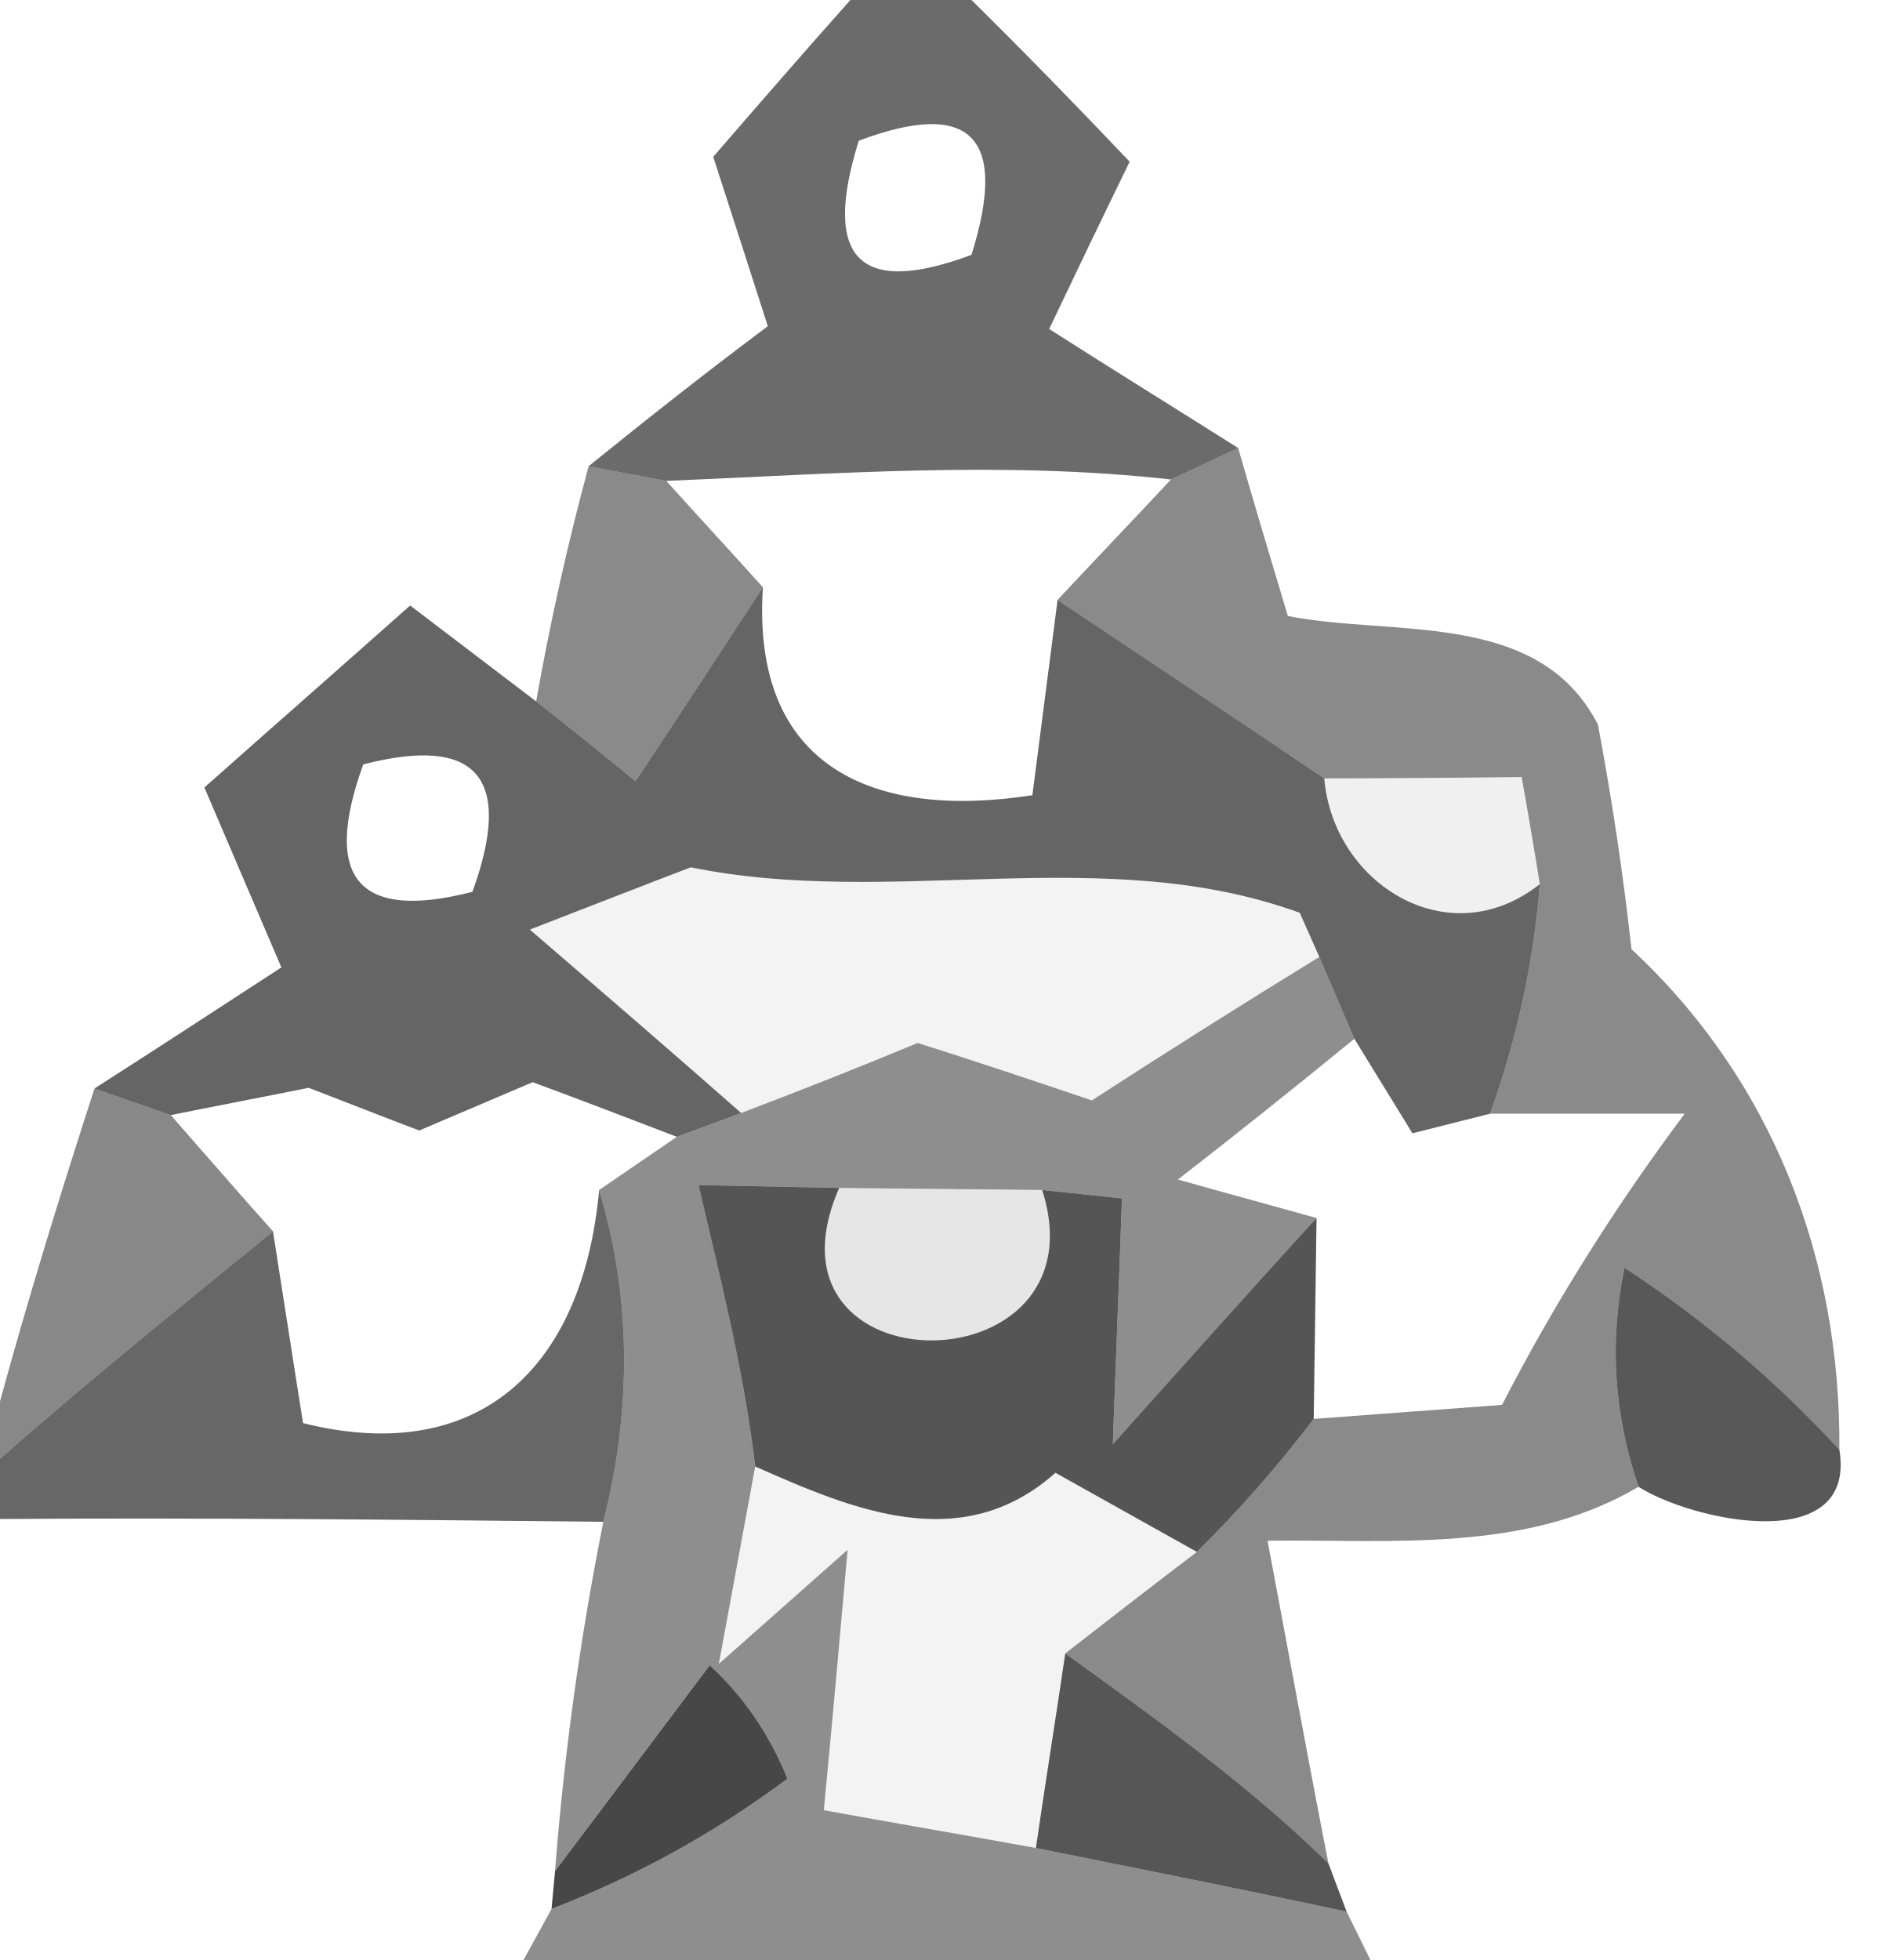
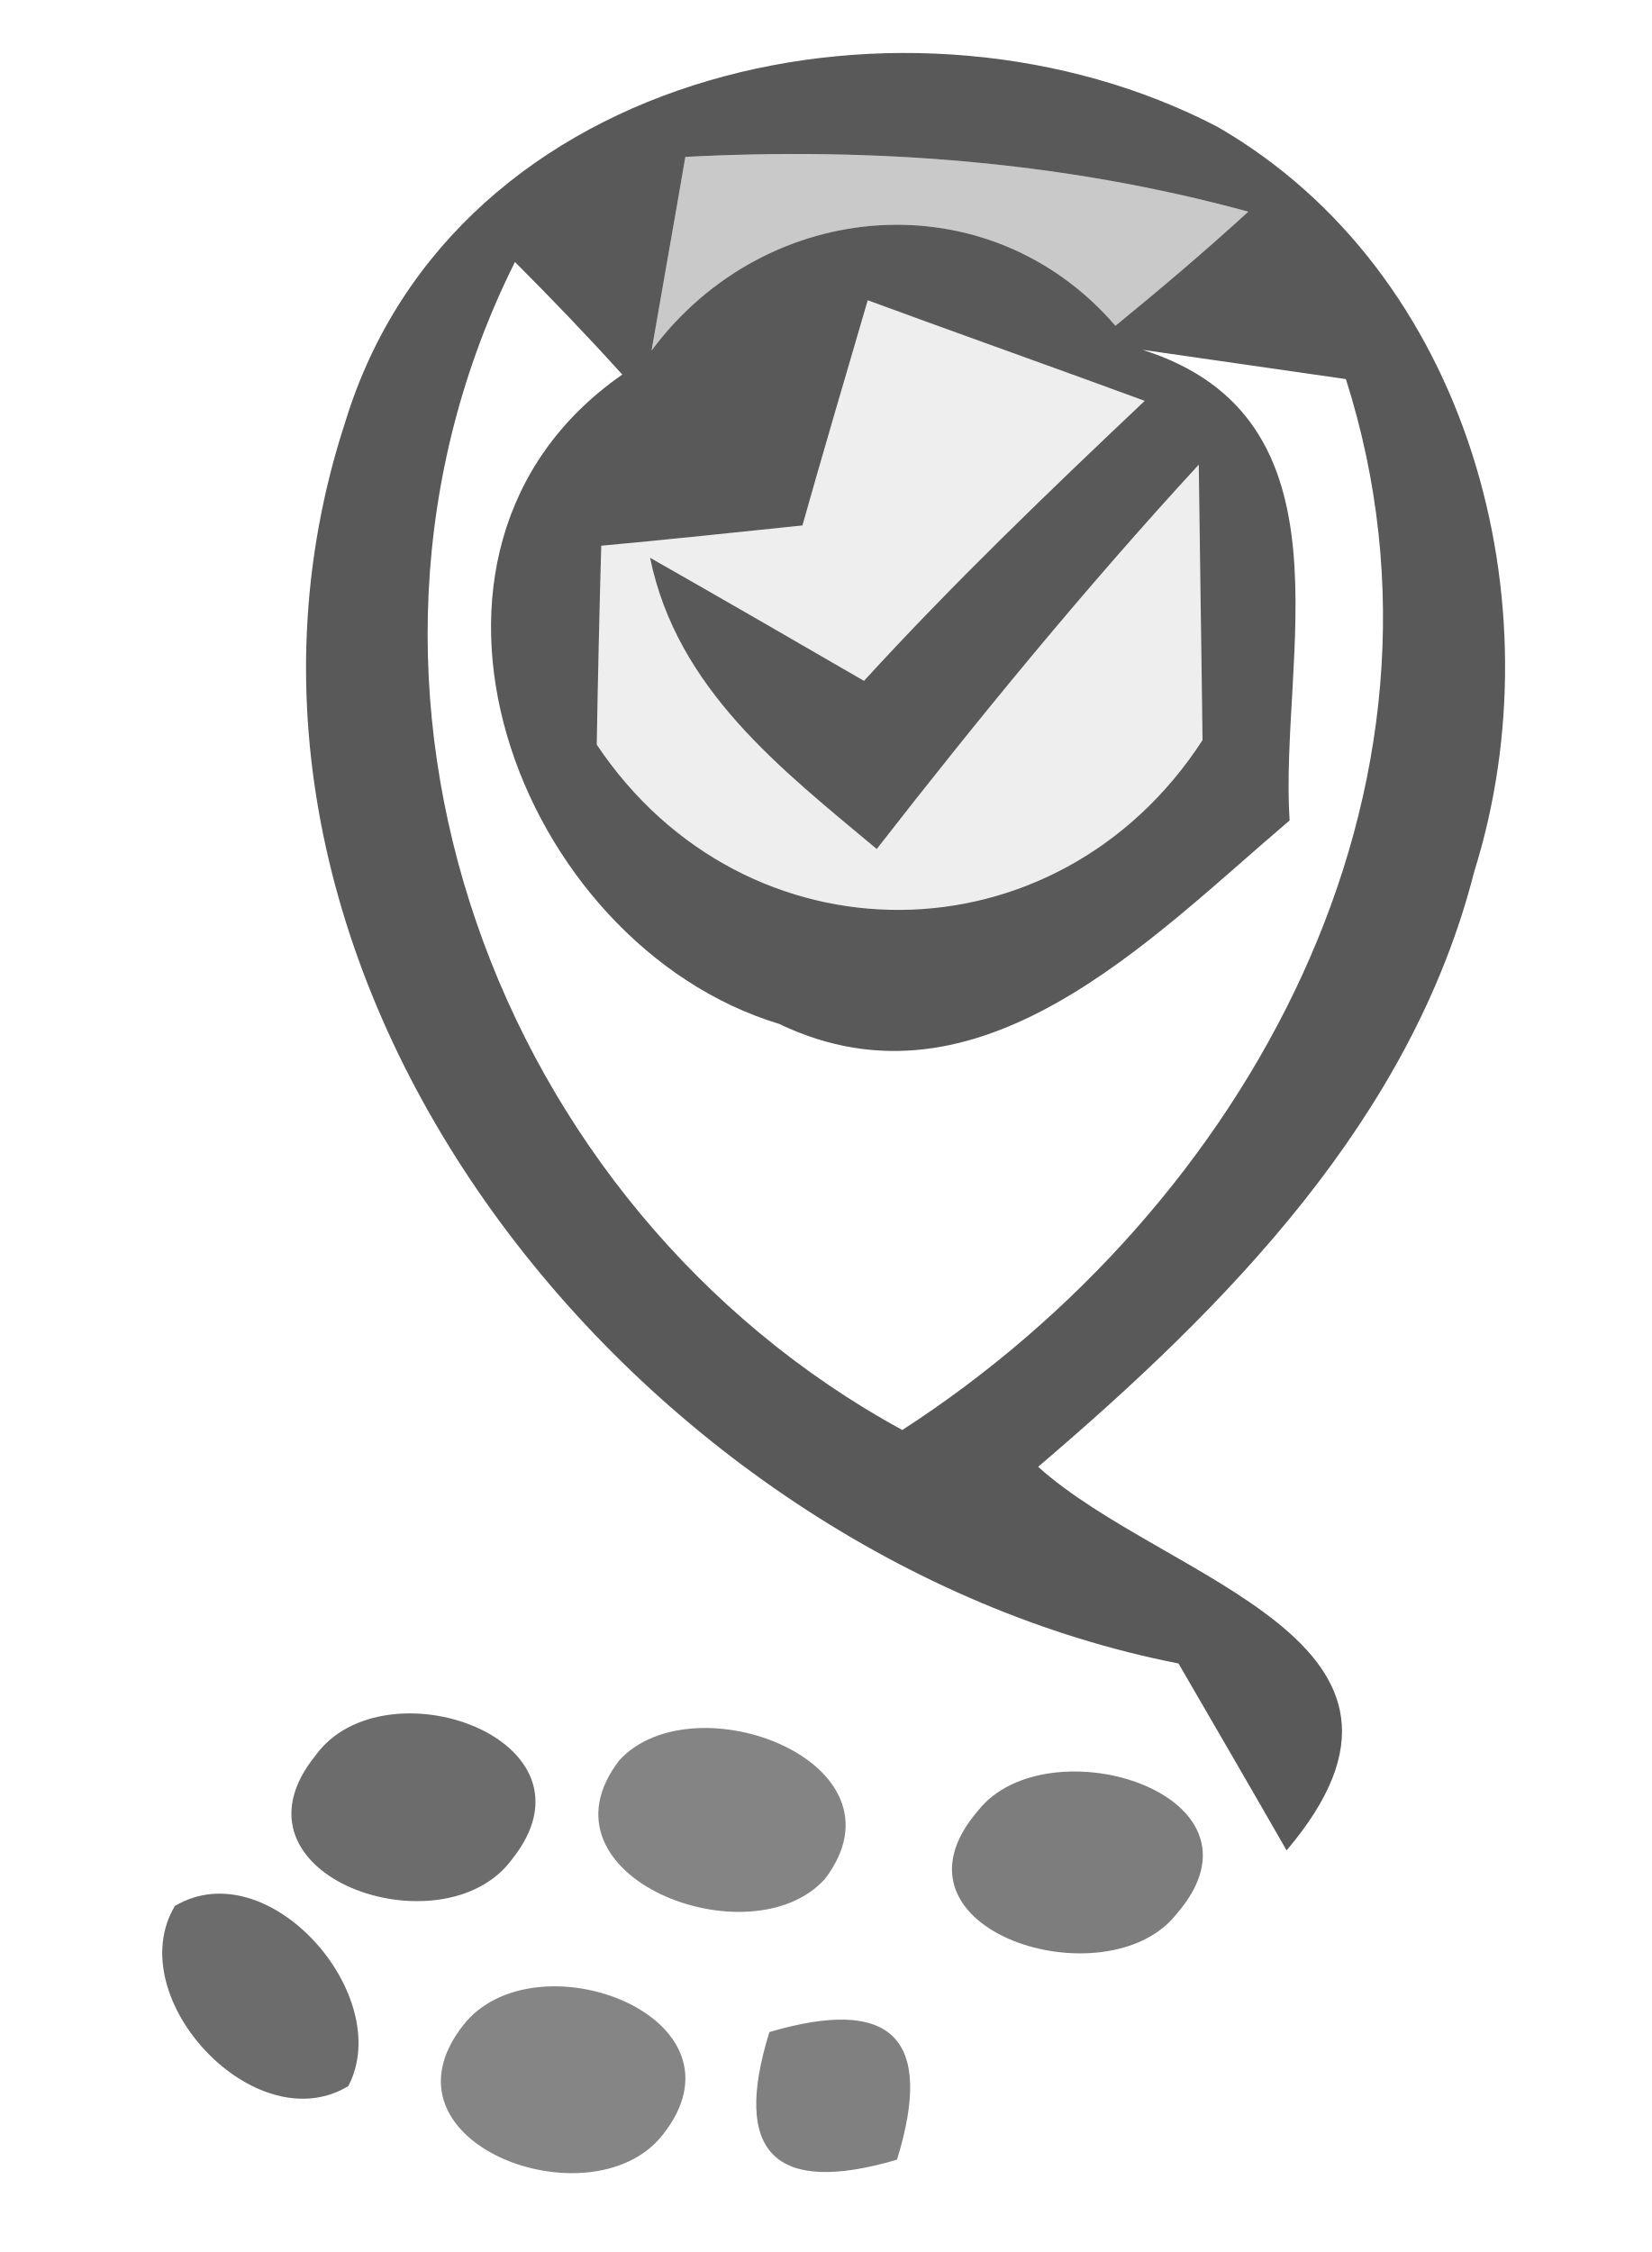
- <svg xmlns="http://www.w3.org/2000/svg" width="27pt" height="28pt" viewBox="0 0 27 28" version="1.1">
-   <g id="#222222aa">
-     <path fill="#222222" opacity="0.67" d=" M 12.15 0.00 L 13.88 0.00 C 14.65 0.76 15.40 1.53 16.14 2.31 C 15.75 3.11 15.37 3.90 14.99 4.70 C 15.66 5.13 17.01 5.97 17.69 6.40 C 17.45 6.51 16.97 6.74 16.73 6.85 C 14.33 6.58 11.93 6.77 9.52 6.87 L 8.41 6.66 C 9.25 5.98 10.10 5.31 10.97 4.66 C 10.71 3.85 10.45 3.04 10.19 2.24 C 10.84 1.49 11.49 0.74 12.15 0.00 M 12.27 2.01 C 11.74 3.70 12.28 4.24 13.88 3.64 C 14.41 1.95 13.87 1.41 12.27 2.01 Z" />
+ <svg xmlns="http://www.w3.org/2000/svg" width="22pt" height="30pt" viewBox="0 0 22 30" version="1.1">
+   <g id="#212121be">
+     <path fill="#212121" opacity="0.75" d=" M 4.60 5.62 C 6.06 0.85 12.17 -0.42 16.22 1.69 C 19.58 3.63 20.76 8.04 19.64 11.61 C 18.80 14.91 16.34 17.40 13.83 19.54 C 15.53 21.07 19.52 21.84 17.14 24.65 C 16.78 24.02 16.06 22.78 15.70 22.16 C 8.55 20.76 2.18 13.02 4.60 5.62 M 9.13 2.09 C 9.02 2.74 8.79 4.03 8.68 4.67 C 10.21 2.61 13.18 2.39 14.86 4.34 C 15.46 3.85 16.05 3.35 16.63 2.82 C 14.18 2.15 11.65 1.96 9.13 2.09 M 6.86 3.49 C 4.03 9.16 6.60 16.09 12.02 19.05 C 16.61 16.08 19.67 10.52 17.93 5.05 C 17.25 4.95 15.90 4.76 15.22 4.66 C 18.10 5.57 17.04 8.76 17.18 10.93 C 15.33 12.50 13.05 14.92 10.38 13.64 C 6.88 12.58 4.91 7.34 8.29 4.99 C 7.83 4.48 7.35 3.98 6.86 3.49 M 10.69 7.00 C 10.02 7.07 8.68 7.21 8.01 7.27 C 7.99 7.94 7.96 9.26 7.95 9.92 C 9.93 12.88 14.08 12.85 16.02 9.86 C 16.01 8.94 15.98 7.10 15.97 6.19 C 14.46 7.83 13.05 9.55 11.68 11.31 C 10.40 10.24 9.02 9.18 8.66 7.43 C 9.61 7.97 10.56 8.52 11.51 9.07 C 12.70 7.77 13.97 6.55 15.25 5.34 C 14.33 5.00 12.48 4.34 11.56 4.00 C 11.34 4.75 10.90 6.25 10.69 7.00 Z" />
  </g>
-   <g id="#1a1a1a82">
-     <path fill="#1a1a1a" opacity="0.51" d=" M 17.69 6.40 C 17.92 7.20 18.16 8.00 18.40 8.80 C 19.91 9.10 21.98 8.70 22.83 10.35 C 23.03 11.41 23.19 12.48 23.31 13.56 C 25.32 15.43 26.30 17.97 26.28 20.71 C 25.36 19.71 24.34 18.85 23.21 18.11 C 22.99 19.17 23.06 20.21 23.41 21.24 C 21.80 22.19 19.90 21.99 18.11 22.01 C 18.40 23.55 18.68 25.09 18.98 26.62 C 17.83 25.49 16.52 24.56 15.22 23.62 C 15.85 23.13 16.47 22.65 17.10 22.17 C 17.70 21.58 18.26 20.94 18.77 20.27 C 19.44 20.22 20.78 20.12 21.46 20.07 C 22.21 18.61 23.09 17.22 24.07 15.91 C 23.38 15.91 21.98 15.91 21.29 15.91 C 21.67 14.85 21.91 13.76 22.00 12.63 C 21.94 12.25 21.81 11.48 21.74 11.10 C 21.04 11.11 19.63 11.12 18.92 11.12 C 17.65 10.26 16.38 9.42 15.11 8.57 C 15.51 8.14 16.33 7.28 16.73 6.85 C 16.97 6.74 17.45 6.51 17.69 6.40 Z" />
-     <path fill="#1a1a1a" opacity="0.51" d=" M 7.66 10.02 C 7.86 8.89 8.11 7.77 8.41 6.66 L 9.52 6.87 C 9.86 7.25 10.56 8.01 10.90 8.39 C 10.30 9.31 9.69 10.24 9.08 11.16 C 8.73 10.87 8.02 10.30 7.66 10.02 Z" />
+   <g id="#09090938">
+     <path fill="#090909" opacity="0.22" d=" M 9.13 2.09 C 11.65 1.96 14.18 2.15 16.63 2.82 C 16.05 3.35 15.46 3.85 14.86 4.34 C 13.18 2.39 10.21 2.61 8.68 4.67 C 8.79 4.03 9.02 2.74 9.13 2.09 Z" />
  </g>
-   <g id="#232323b2">
-     <path fill="#232323" opacity="0.70" d=" M 2.92 11.25 C 3.90 10.38 4.88 9.52 5.86 8.65 C 6.31 8.99 7.21 9.68 7.66 10.02 C 8.02 10.30 8.73 10.87 9.08 11.16 C 9.69 10.24 10.30 9.31 10.90 8.39 C 10.73 10.98 12.50 11.71 14.75 11.36 C 14.84 10.67 15.02 9.27 15.11 8.57 C 16.38 9.42 17.65 10.26 18.92 11.12 C 19.05 12.63 20.70 13.66 22.00 12.63 C 21.91 13.76 21.67 14.85 21.29 15.91 L 20.18 16.19 C 19.97 15.85 19.56 15.18 19.35 14.84 L 18.85 13.67 L 18.57 13.04 C 15.77 12.02 12.75 12.98 9.87 12.39 C 9.29 12.61 8.14 13.06 7.57 13.28 C 8.58 14.15 9.59 15.02 10.59 15.90 L 9.67 16.24 C 9.15 16.04 8.13 15.65 7.61 15.46 C 7.21 15.63 6.39 15.98 5.99 16.15 C 5.59 16.00 4.80 15.69 4.41 15.54 C 3.92 15.64 2.93 15.83 2.44 15.93 L 1.35 15.55 C 2.24 14.98 3.13 14.40 4.02 13.82 C 3.65 12.96 3.29 12.11 2.92 11.25 M 5.19 10.92 C 4.60 12.55 5.12 13.16 6.75 12.74 C 7.34 11.11 6.82 10.50 5.19 10.92 Z" />
+   <g id="#03030312">
+     <path fill="#030303" opacity="0.07" d=" M 10.69 7.00 C 10.90 6.25 11.34 4.75 11.56 4.00 C 12.48 4.34 14.33 5.00 15.25 5.34 C 13.97 6.55 12.70 7.77 11.51 9.07 C 10.56 8.52 9.61 7.97 8.66 7.43 C 9.02 9.18 10.40 10.24 11.68 11.31 C 13.05 9.55 14.46 7.83 15.97 6.19 C 15.98 7.10 16.01 8.94 16.02 9.86 C 14.08 12.85 9.93 12.88 7.95 9.92 C 7.96 9.26 7.99 7.94 8.01 7.27 C 8.68 7.21 10.02 7.07 10.69 7.00 Z" />
  </g>
-   <g id="#0303030f">
-     <path fill="#030303" opacity="0.06" d=" M 18.92 11.12 C 19.63 11.12 21.04 11.11 21.74 11.10 C 21.81 11.48 21.94 12.25 22.00 12.63 C 20.70 13.66 19.05 12.63 18.92 11.12 Z" />
+   <g id="#1d1d1da6">
+     <path fill="#1d1d1d" opacity="0.65" d=" M 4.20 23.39 C 5.11 22.12 8.10 23.17 6.82 24.77 C 5.90 26.02 2.91 24.99 4.20 23.39 Z" />
+     <path fill="#1d1d1d" opacity="0.65" d=" M 2.33 25.39 C 3.58 24.65 5.27 26.59 4.64 27.79 C 3.40 28.54 1.60 26.61 2.33 25.39 Z" />
  </g>
-   <g id="#0202020d">
-     <path fill="#020202" opacity="0.05" d=" M 7.57 13.28 C 8.14 13.06 9.29 12.61 9.87 12.39 C 12.75 12.98 15.77 12.02 18.57 13.04 L 18.85 13.67 C 17.76 14.34 16.68 15.02 15.60 15.72 C 14.77 15.44 13.94 15.16 13.11 14.90 C 12.27 15.25 11.43 15.58 10.59 15.90 C 9.59 15.02 8.58 14.15 7.57 13.28 Z" />
+   <g id="#17171787">
+     <path fill="#171717" opacity="0.53" d=" M 8.25 23.45 C 9.24 22.37 12.17 23.48 10.99 25.03 C 10.00 26.13 7.06 25.00 8.25 23.45 Z" />
  </g>
-   <g id="#1818187c">
-     <path fill="#181818" opacity="0.49" d=" M 15.60 15.72 C 16.68 15.02 17.76 14.34 18.85 13.67 L 19.35 14.84 C 18.52 15.52 17.68 16.19 16.83 16.85 C 17.32 16.99 18.31 17.26 18.81 17.40 C 17.83 18.47 16.87 19.55 15.90 20.63 C 15.93 19.75 16.00 18.00 16.03 17.12 L 14.89 17.00 C 14.17 16.99 12.71 16.98 11.99 16.97 C 11.48 16.96 10.48 16.94 9.98 16.93 C 10.29 18.26 10.63 19.59 10.79 20.95 C 10.66 21.66 10.40 23.06 10.27 23.77 L 12.11 22.14 C 12.00 23.38 11.89 24.62 11.77 25.86 C 12.53 26.00 14.04 26.26 14.80 26.40 C 16.28 26.70 17.76 26.99 19.24 27.31 L 19.58 28.00 L 7.48 28.00 L 7.88 27.27 C 9.10 26.80 10.22 26.18 11.25 25.41 C 11.00 24.79 10.63 24.24 10.14 23.79 C 9.59 24.52 8.49 25.99 7.93 26.73 C 8.06 25.05 8.29 23.39 8.62 21.74 C 9.02 20.17 9.03 18.56 8.56 17.00 C 8.84 16.81 9.39 16.43 9.67 16.24 L 10.59 15.90 C 11.43 15.58 12.27 15.25 13.11 14.90 C 13.94 15.16 14.77 15.44 15.60 15.72 Z" />
+   <g id="#1818188f">
+     <path fill="#181818" opacity="0.56" d=" M 13.03 24.12 C 13.95 22.95 17.05 23.90 15.68 25.49 C 14.76 26.68 11.65 25.72 13.03 24.12 Z" />
  </g>
-   <g id="#1a1a1a84">
-     <path fill="#1a1a1a" opacity="0.52" d=" M 0.00 20.02 C 0.41 18.52 0.87 17.03 1.35 15.55 L 2.44 15.93 C 2.80 16.34 3.53 17.18 3.90 17.59 C 2.59 18.66 1.27 19.72 0.00 20.84 L 0.00 20.02 Z" />
+   <g id="#18181888">
+     <path fill="#181818" opacity="0.53" d=" M 6.17 26.98 C 7.12 25.76 10.09 26.87 8.82 28.45 C 7.87 29.63 4.94 28.55 6.17 26.98 Z" />
  </g>
-   <g id="#282828ca">
-     <path fill="#282828" opacity="0.79" d=" M 9.98 16.93 C 10.48 16.94 11.48 16.96 11.99 16.97 C 10.72 19.88 15.80 19.86 14.89 17.00 L 16.03 17.12 C 16.00 18.00 15.93 19.75 15.90 20.63 C 16.87 19.55 17.83 18.47 18.81 17.40 C 18.80 18.12 18.78 19.56 18.77 20.27 C 18.26 20.94 17.70 21.58 17.10 22.17 C 16.60 21.89 15.58 21.32 15.08 21.04 C 13.74 22.23 12.19 21.57 10.79 20.95 C 10.63 19.59 10.29 18.26 9.98 16.93 Z" />
-   </g>
-   <g id="#0505051a">
-     <path fill="#050505" opacity="0.10" d=" M 11.99 16.97 C 12.71 16.98 14.17 16.99 14.89 17.00 C 15.80 19.86 10.72 19.88 11.99 16.97 Z" />
-   </g>
-   <g id="#232323af">
-     <path fill="#232323" opacity="0.69" d=" M 0.00 20.84 C 1.27 19.72 2.59 18.66 3.90 17.59 C 4.01 18.28 4.22 19.65 4.33 20.33 C 6.85 20.96 8.33 19.53 8.56 17.00 C 9.03 18.56 9.02 20.17 8.62 21.74 C 5.75 21.71 2.88 21.68 0.00 21.70 L 0.00 20.84 Z" />
-   </g>
-   <g id="#272727c5">
-     <path fill="#272727" opacity="0.77" d=" M 23.41 21.24 C 23.06 20.21 22.99 19.17 23.21 18.11 C 24.34 18.85 25.36 19.71 26.28 20.71 C 26.53 22.24 24.18 21.73 23.41 21.24 Z" />
-   </g>
-   <g id="#0202020c">
-     <path fill="#020202" opacity="0.05" d=" M 10.79 20.95 C 12.19 21.57 13.74 22.23 15.08 21.04 C 15.58 21.32 16.60 21.89 17.10 22.17 C 16.47 22.65 15.85 23.13 15.22 23.62 C 15.12 24.31 14.90 25.70 14.80 26.40 C 14.04 26.26 12.53 26.00 11.77 25.86 C 11.89 24.62 12.00 23.38 12.11 22.14 L 10.27 23.77 C 10.40 23.06 10.66 21.66 10.79 20.95 Z" />
-   </g>
-   <g id="#2c2c2cdf">
-     <path fill="#2c2c2c" opacity="0.87" d=" M 10.14 23.79 C 10.63 24.24 11.00 24.79 11.25 25.41 C 10.22 26.18 9.10 26.80 7.88 27.27 L 7.93 26.73 C 8.49 25.99 9.59 24.52 10.14 23.79 Z" />
-   </g>
-   <g id="#272727c7">
-     <path fill="#272727" opacity="0.78" d=" M 15.22 23.62 C 16.52 24.56 17.83 25.49 18.98 26.62 L 19.24 27.31 C 17.76 26.99 16.28 26.70 14.80 26.40 C 14.90 25.70 15.12 24.31 15.22 23.62 Z" />
+   <g id="#1818188b">
+     <path fill="#181818" opacity="0.55" d=" M 10.25 27.07 C 11.88 26.59 12.45 27.15 11.95 28.77 C 10.32 29.25 9.75 28.68 10.25 27.07 Z" />
  </g>
</svg>
